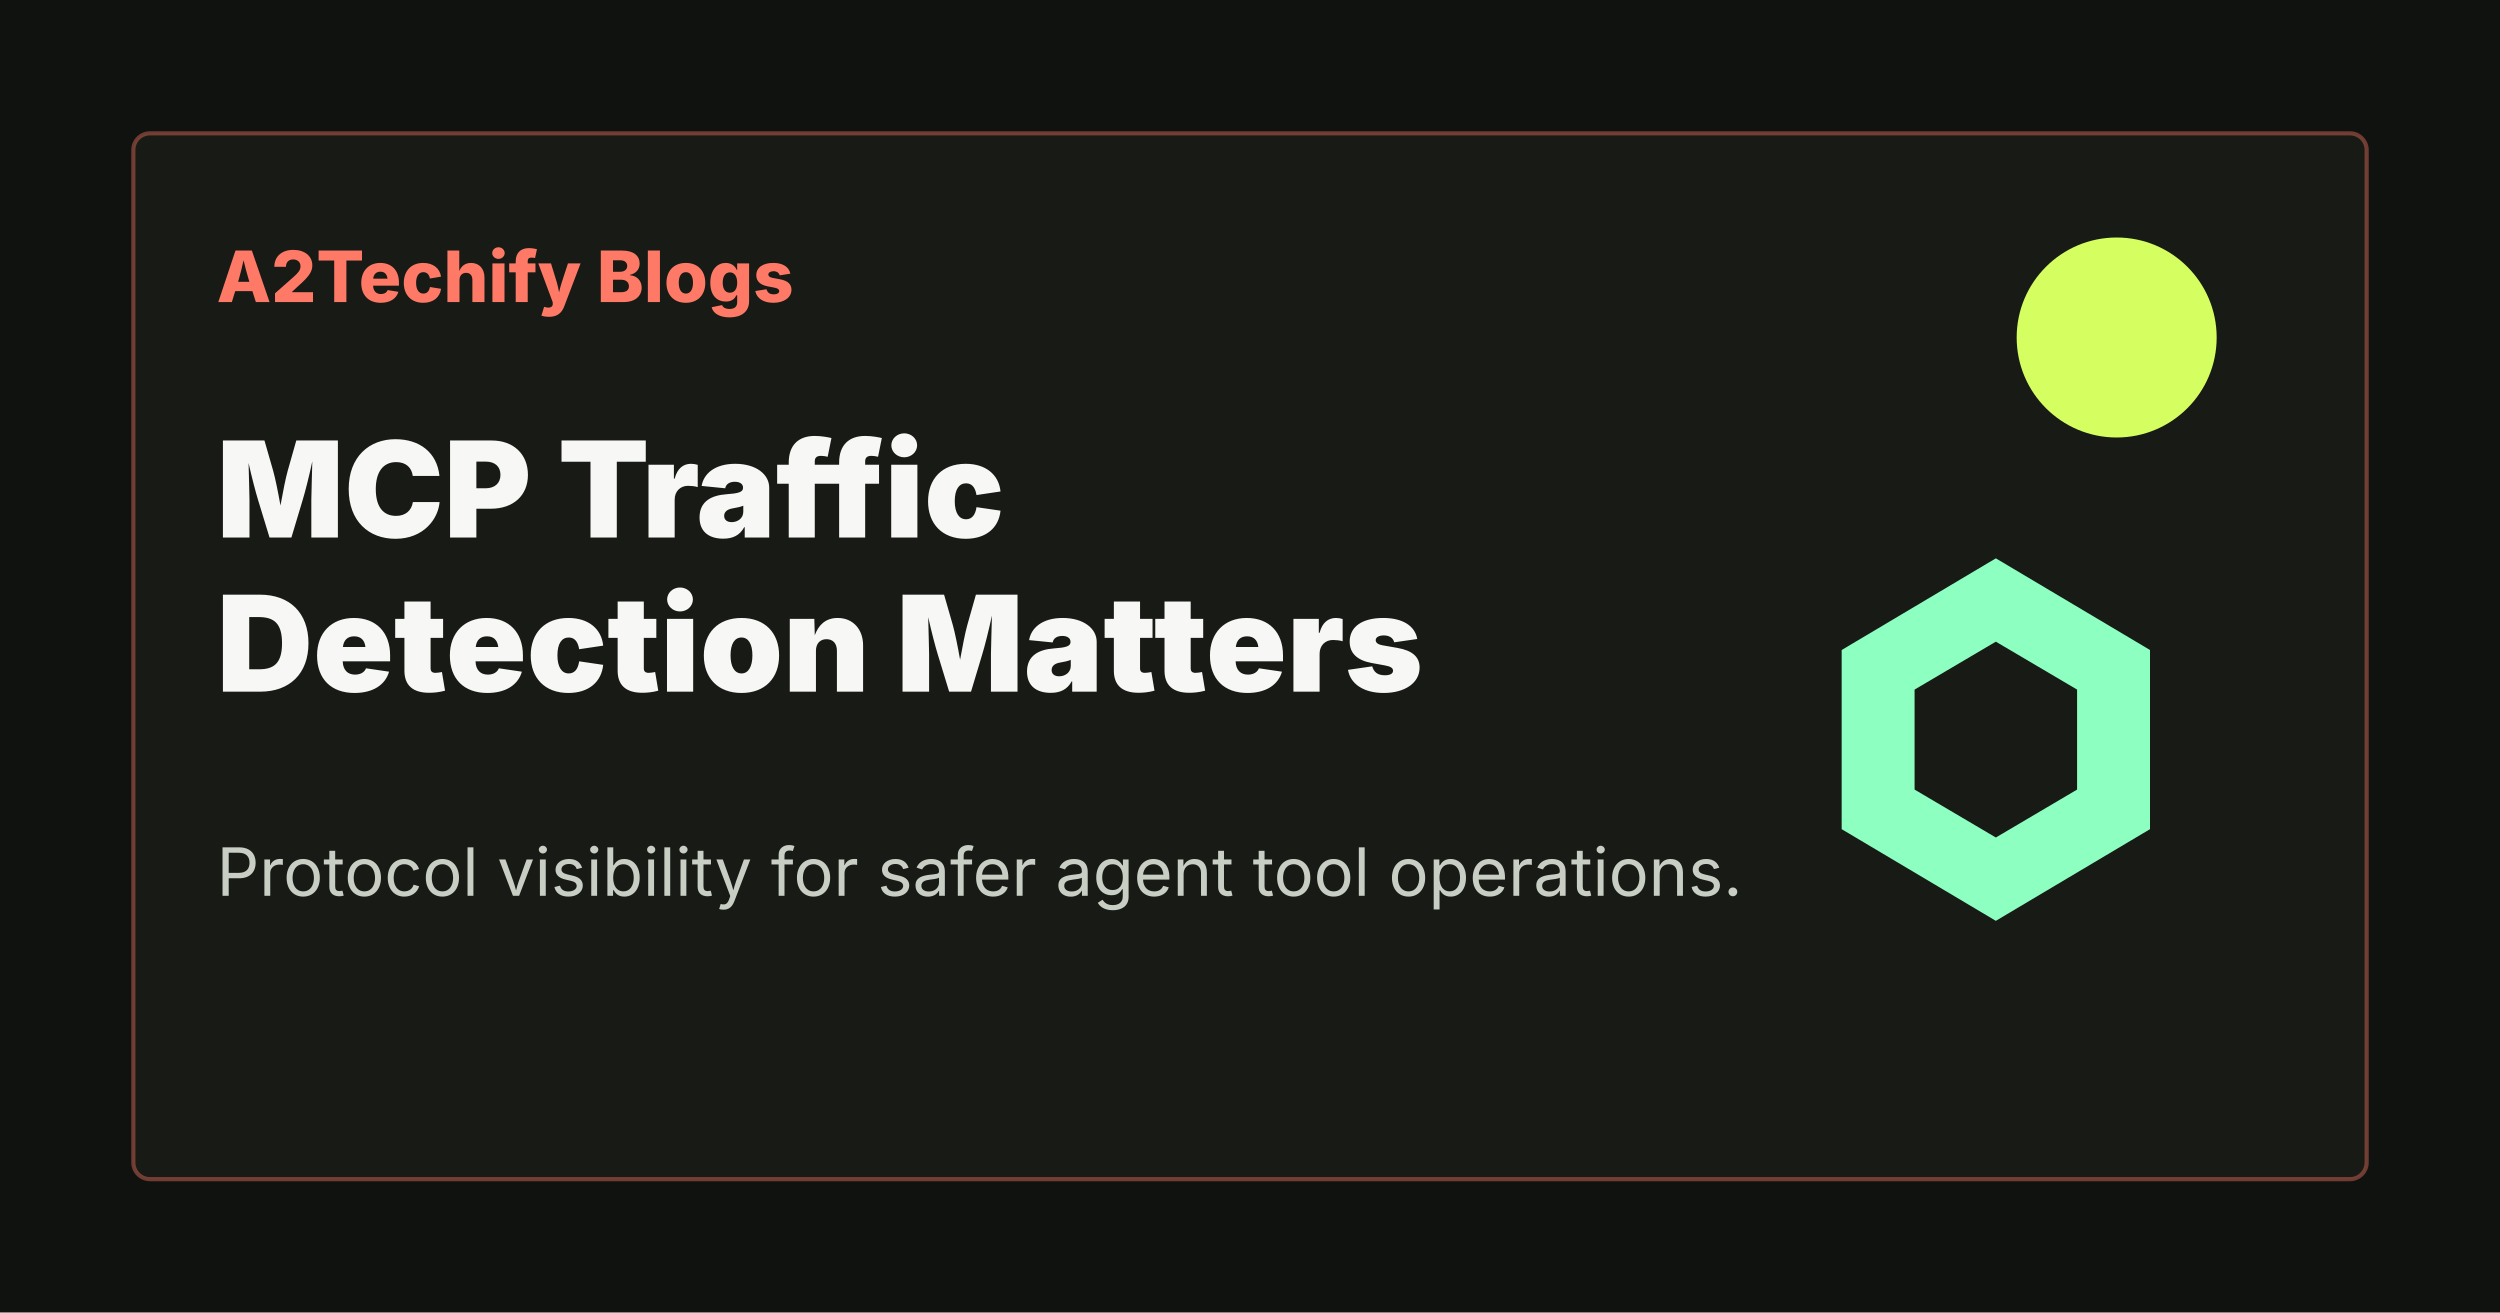
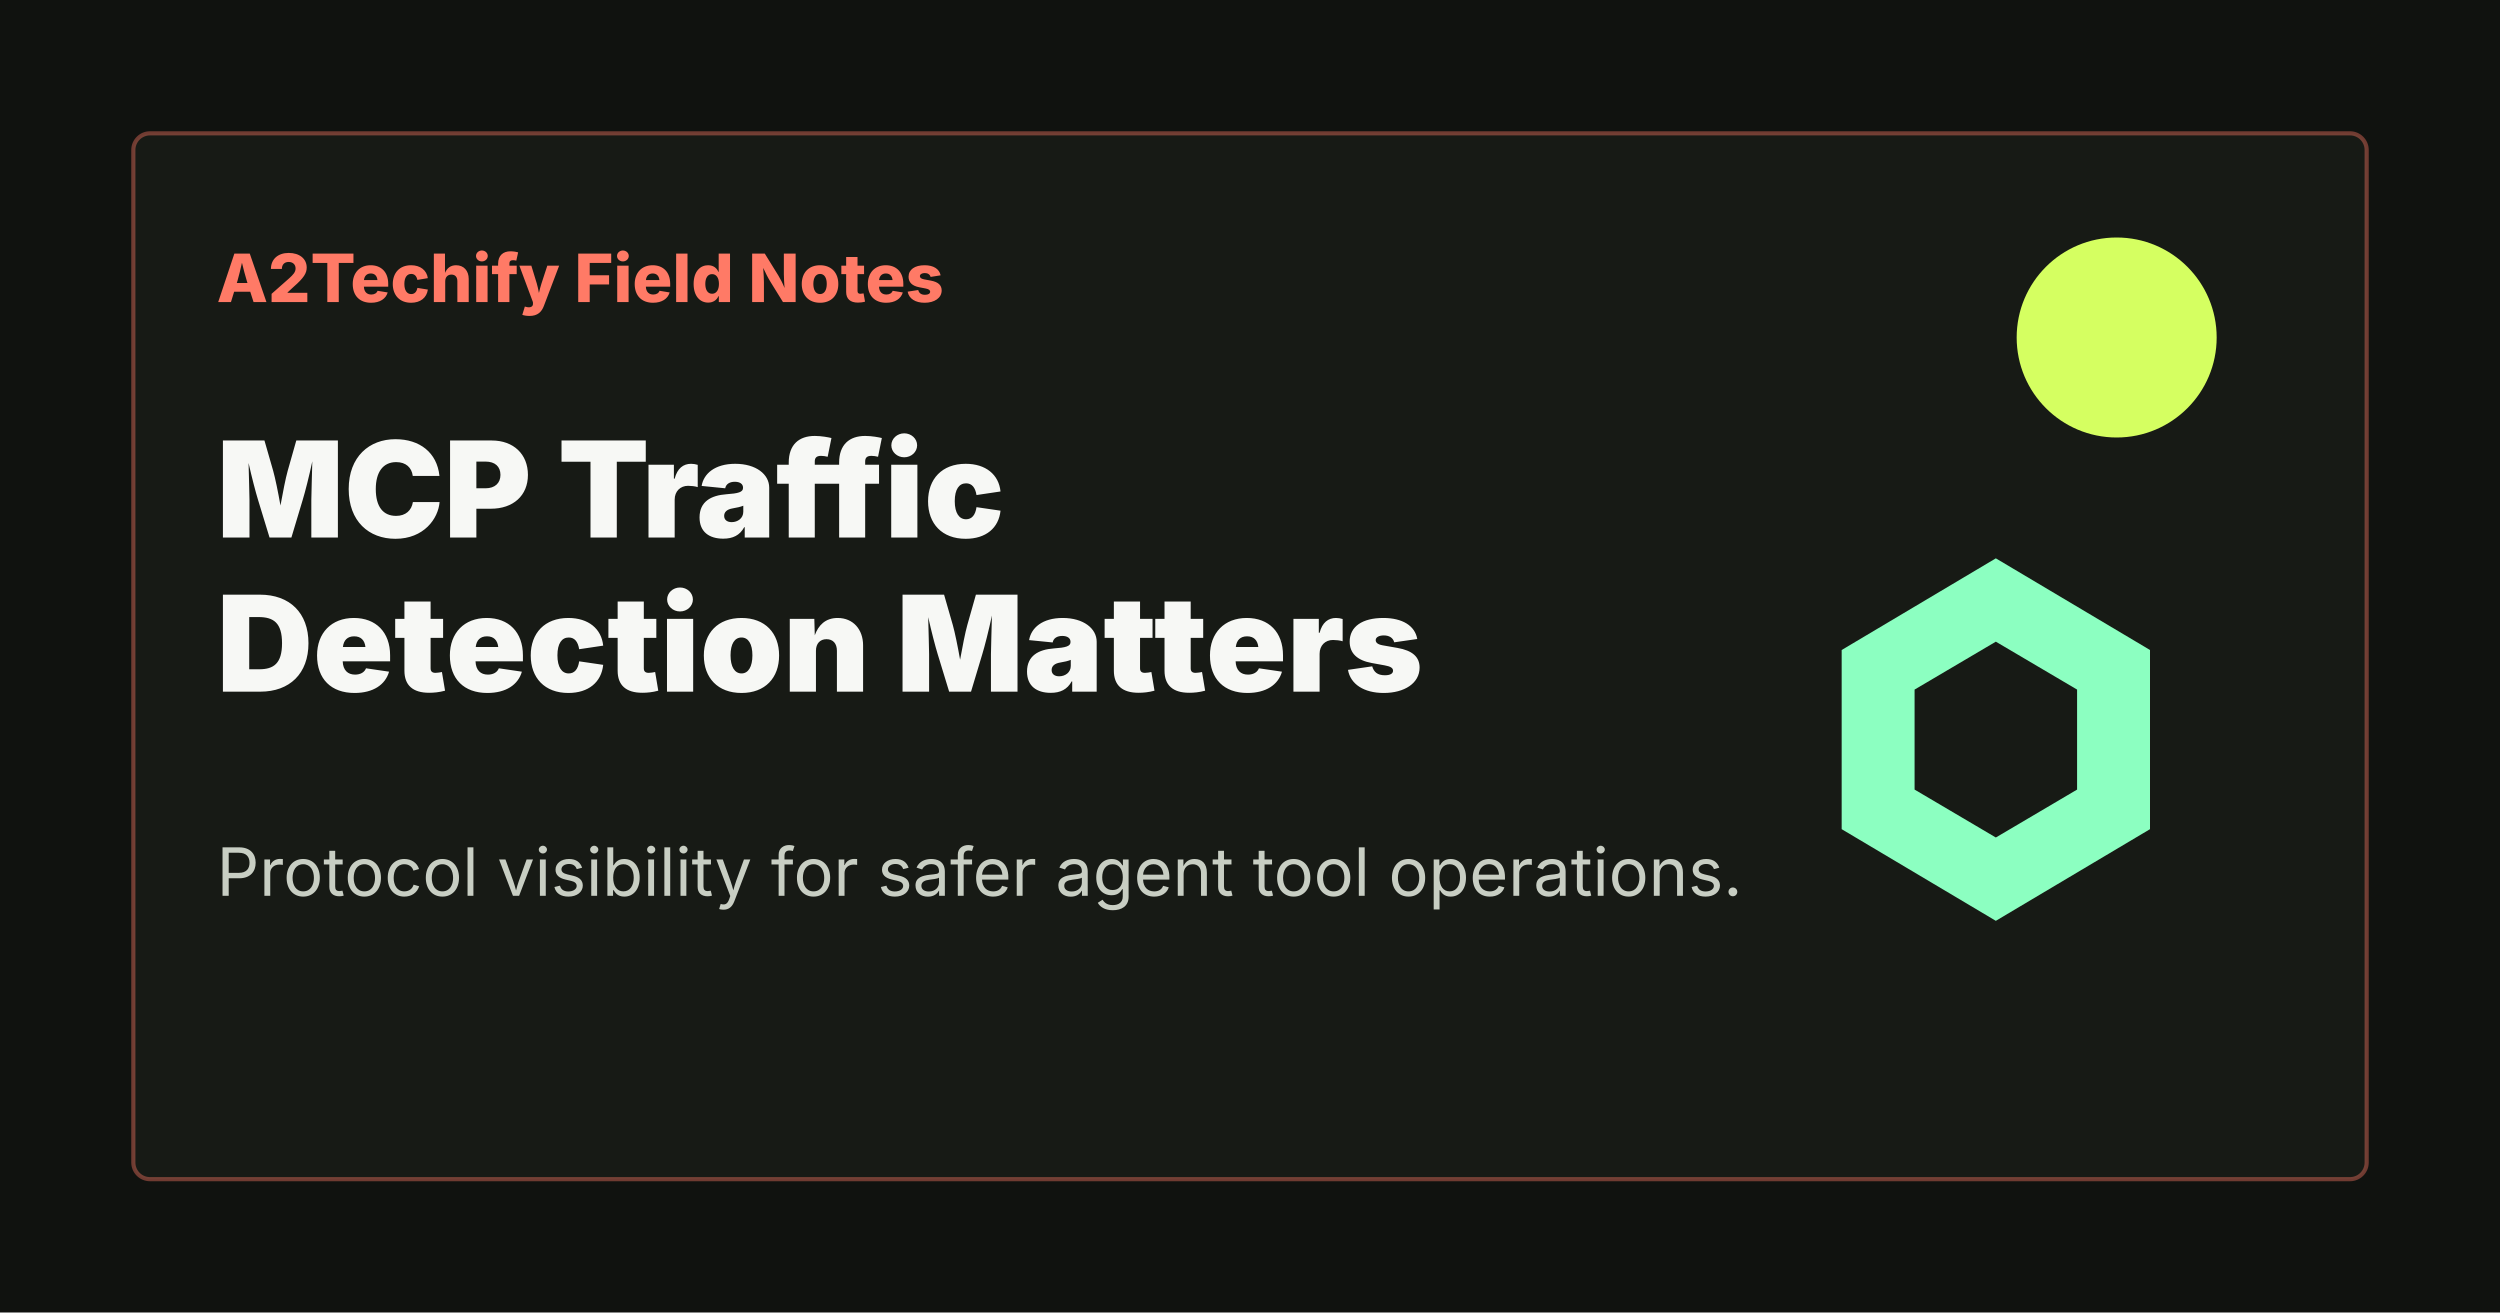
<svg xmlns="http://www.w3.org/2000/svg" width="1200" height="630" viewBox="0 0 1200 630" role="img" aria-labelledby="title desc">
  <rect width="1200" height="630" fill="#10120f" />
  <rect x="64" y="64" width="1072" height="502" rx="8" fill="#171a15" stroke="#ff7a66" stroke-opacity=".4" stroke-width="2" />
-   <text x="104" y="145" fill="#ff7a66" font-family="Inter, Arial, sans-serif" font-size="34" font-weight="800">A2Techify Blogs</text>
+   <text x="104" y="145" fill="#ff7a66" font-family="Inter, Arial, sans-serif" font-size="32" font-weight="800">A2Techify Field Notes</text>
  <text x="104" y="258" fill="#f7f8f5" font-family="Inter, Arial, sans-serif" font-size="64" font-weight="900">MCP Traffic</text>
  <text x="104" y="332" fill="#f7f8f5" font-family="Inter, Arial, sans-serif" font-size="64" font-weight="900">Detection Matters</text>
  <text x="104" y="430" fill="#c8cec3" font-family="Inter, Arial, sans-serif" font-size="32">Protocol visibility for safer agent tool operations.</text>
  <circle cx="1016" cy="162" r="48" fill="#d5ff61" />
  <path d="M958 268 1032 312v86l-74 44-74-44v-86l74-44Zm0 40-39 23v48l39 23 39-23v-48l-39-23Z" fill="#8cffc1" />
</svg>
